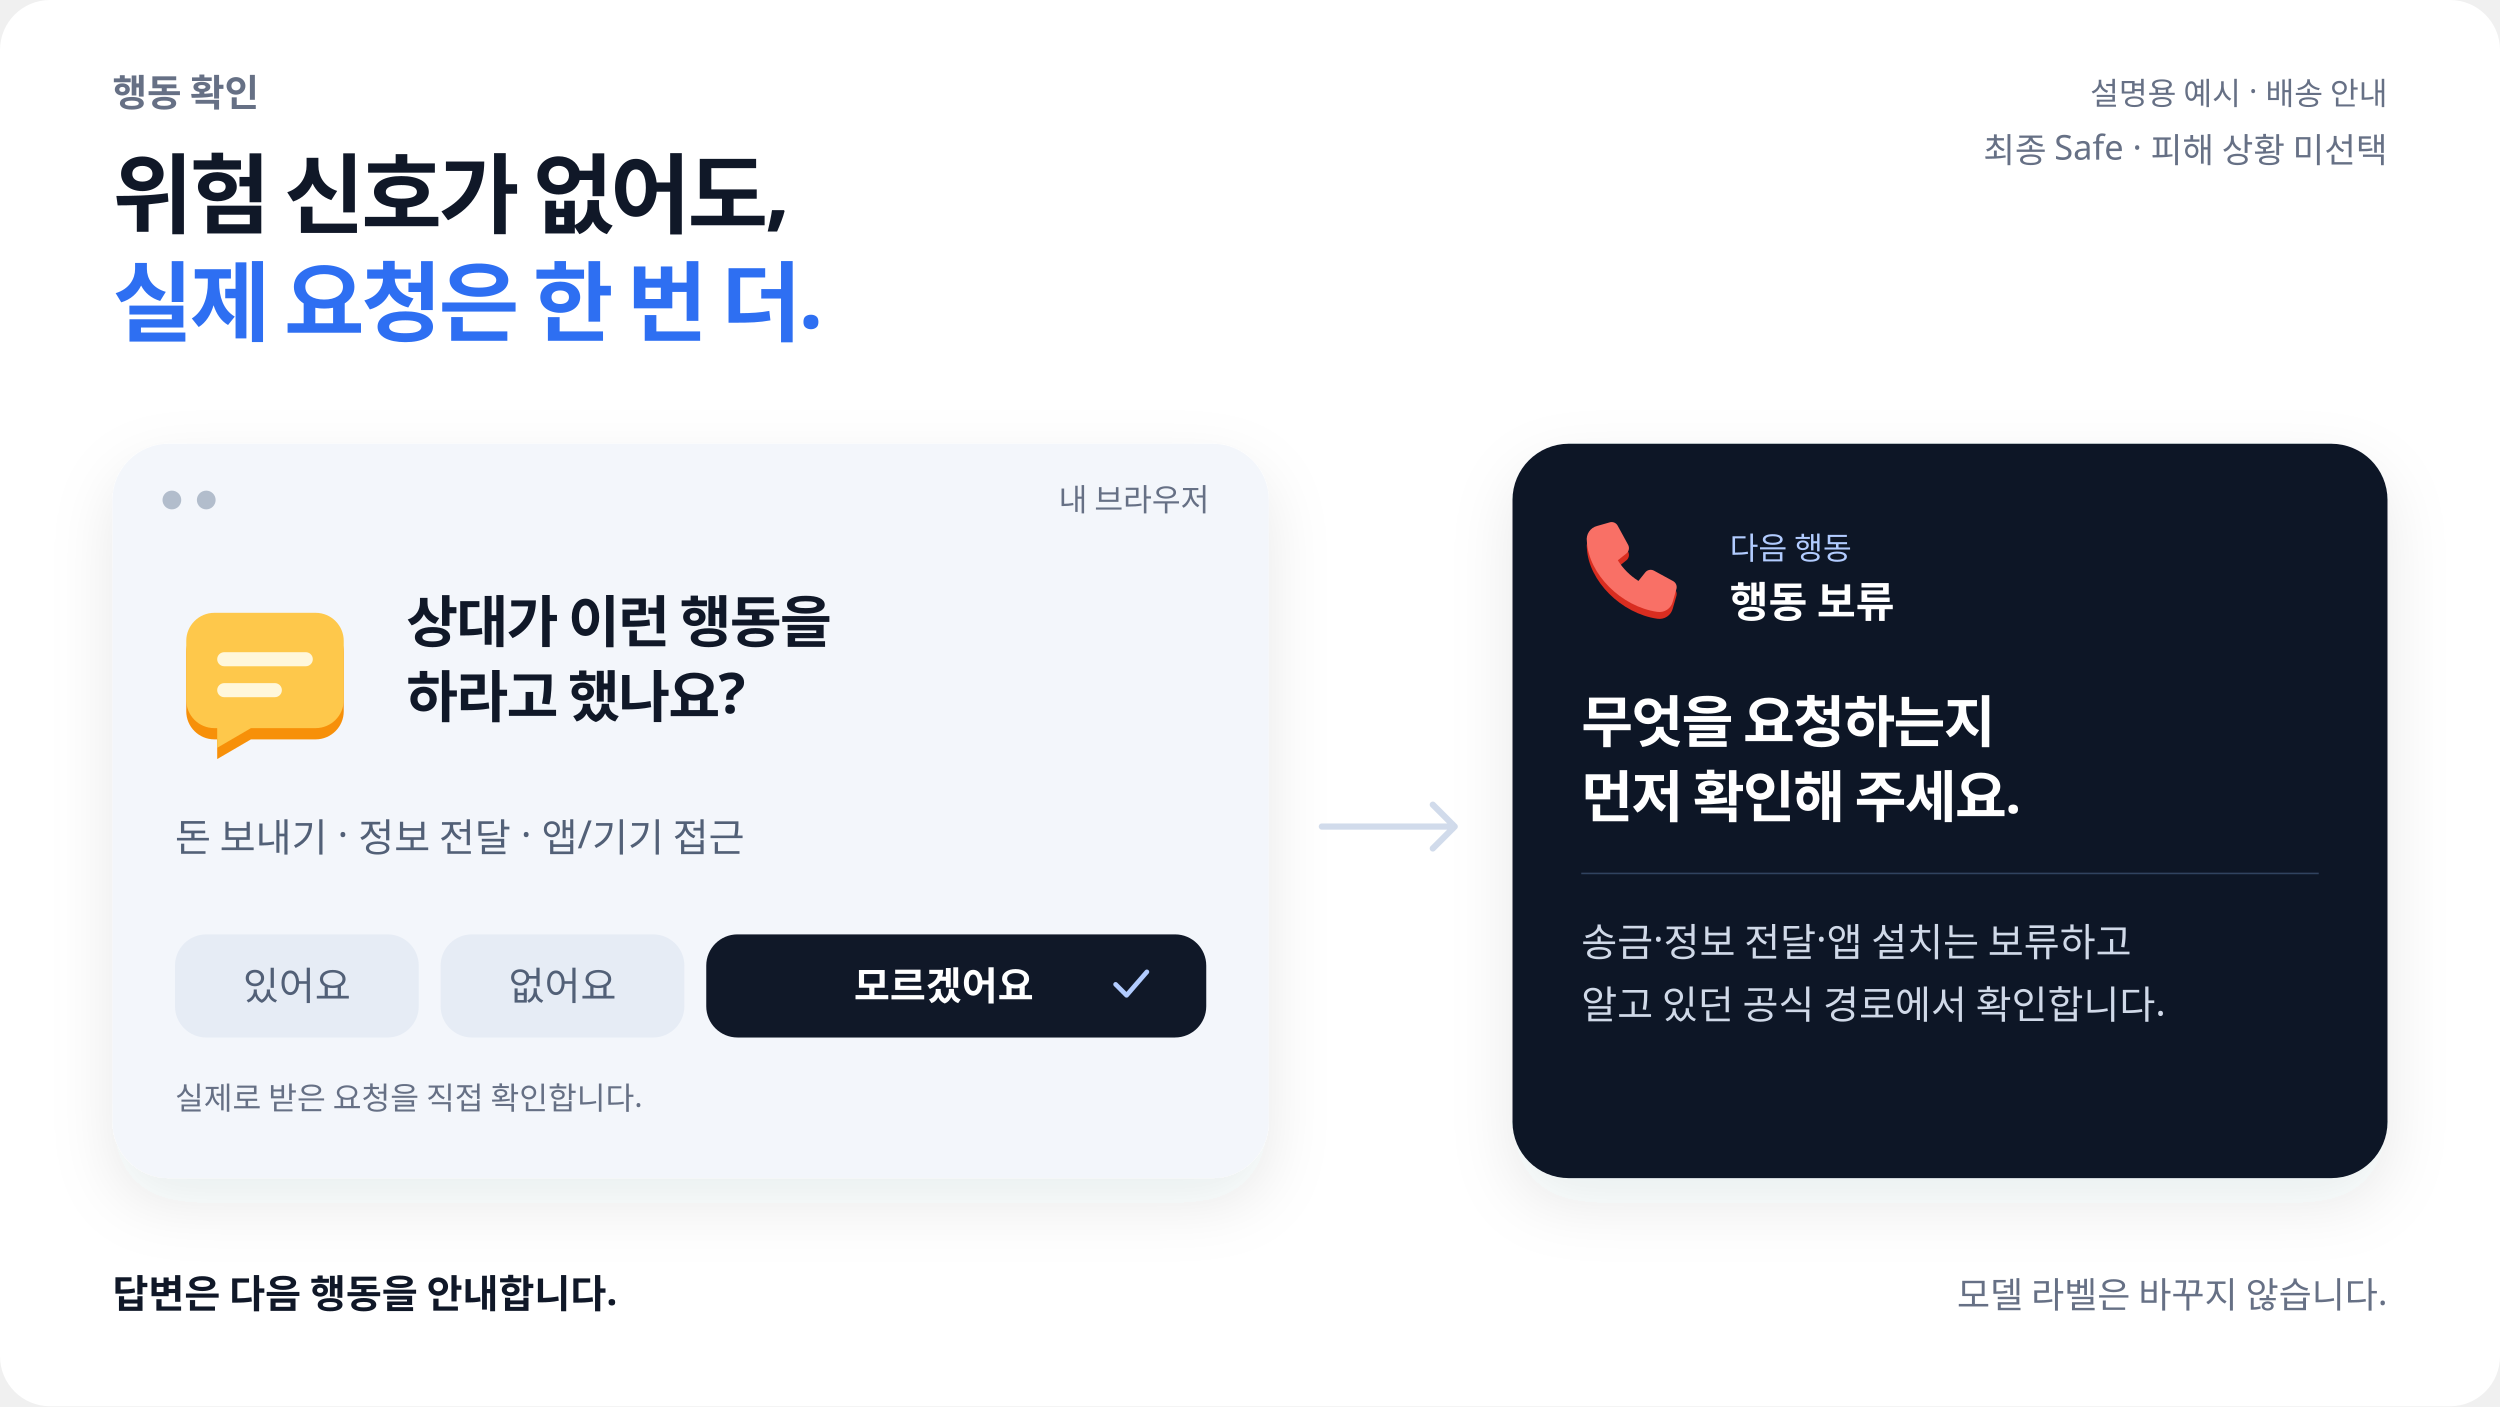
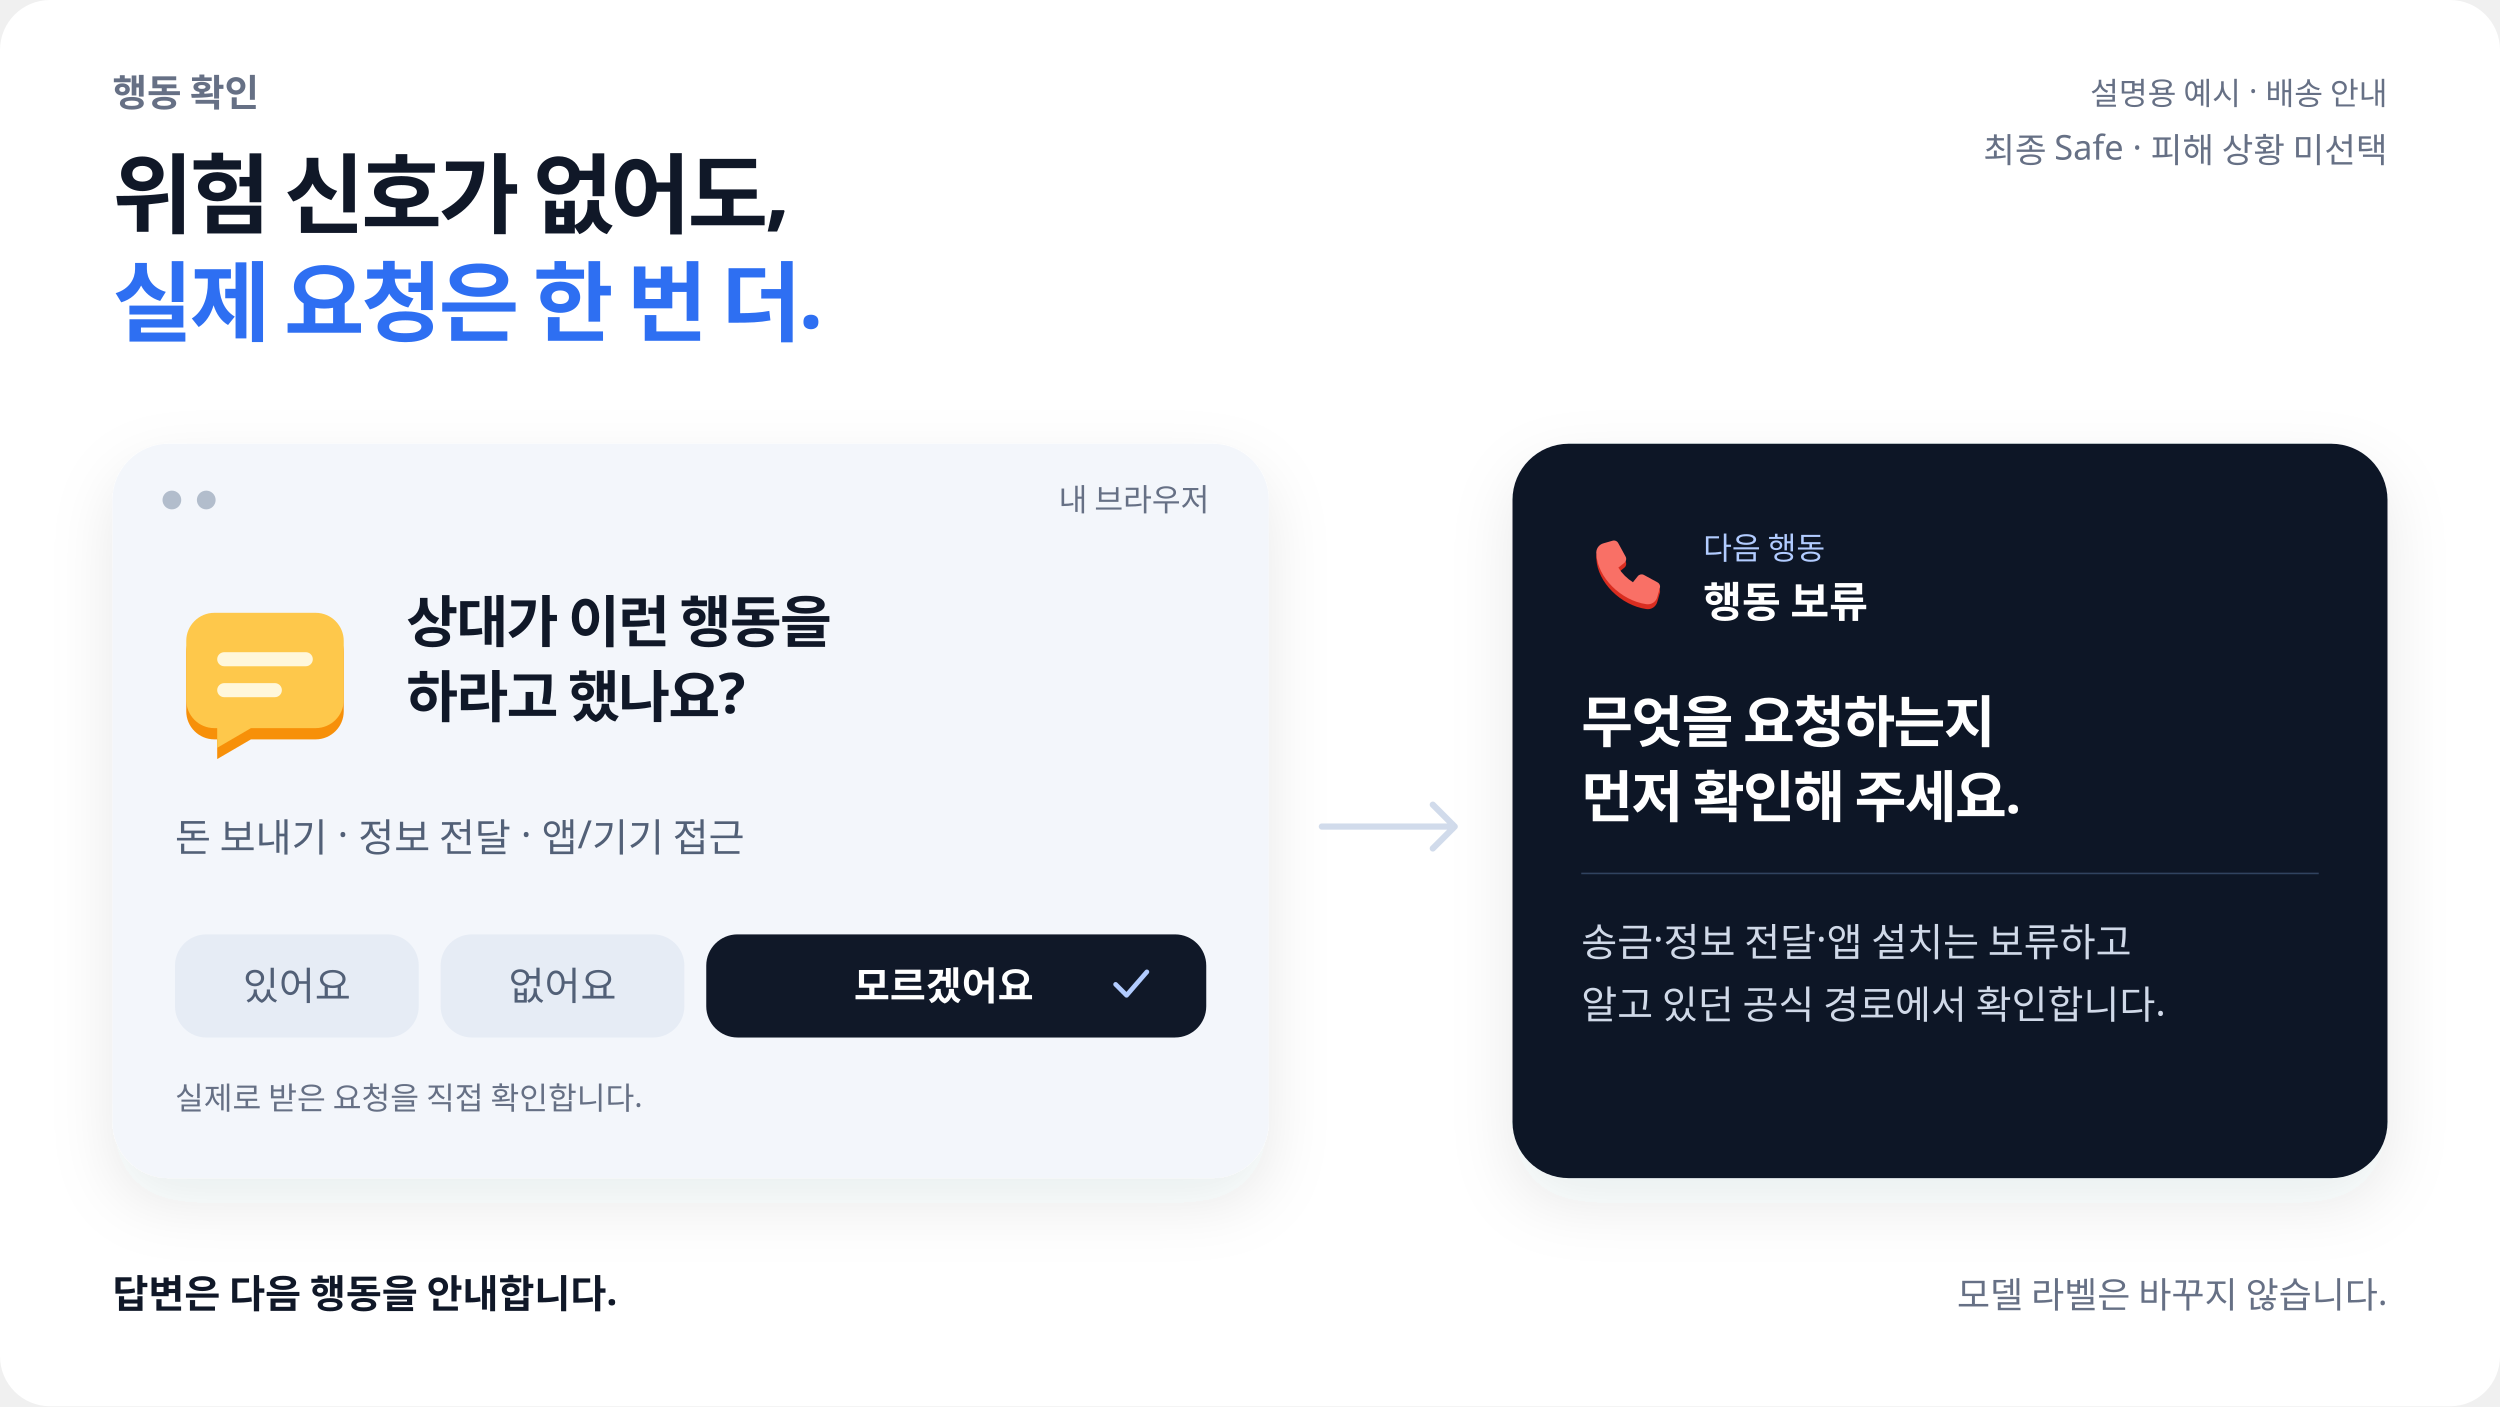
<svg xmlns="http://www.w3.org/2000/svg" width="1600" height="900" viewBox="0 0 1600 900" role="img" aria-labelledby="title desc">
  <defs>
    <filter id="shadow" x="-20%" y="-20%" width="140%" height="160%" color-interpolation-filters="sRGB">
      <feDropShadow dx="0" dy="16" stdDeviation="20" flood-color="#24344D" flood-opacity=".09" />
    </filter>
+     <clipPath id="arrow-reveal" clipPathUnits="userSpaceOnUse">
+       <rect class="path-window" x="842" y="507" width="96" height="44" />
+     </clipPath>
    <g id="message">
      <path d="M14 13h36a10 10 0 0 1 10 10v21a10 10 0 0 1-10 10H27l-12 7V54h-1A10 10 0 0 1 4 44V23a10 10 0 0 1 10-10Z" fill="#F79009" />
      <path d="M14 9h36a10 10 0 0 1 10 10v21a10 10 0 0 1-10 10H27l-12 7V50h-1A10 10 0 0 1 4 40V19A10 10 0 0 1 14 9Z" fill="#FEC84B" />
      <rect x="15" y="23" width="34" height="5" rx="2.5" fill="#FFF7DB" />
      <rect x="15" y="34" width="23" height="5" rx="2.5" fill="#FFF7DB" />
    </g>
    <g id="phone">
      <path d="m12 10 7-2a4 4 0 0 1 5 2l6 11a4 4 0 0 1-1 5l-5 4a38 38 0 0 0 12 12l4-5a4 4 0 0 1 5-1l11 6a4 4 0 0 1 2 5l-2 7a8 8 0 0 1-9 6C26 57 7 38 6 19a8 8 0 0 1 6-9Z" fill="#D92D20" />
      <path d="m12 6 7-2a4 4 0 0 1 5 2l6 11a4 4 0 0 1-1 5l-5 4a38 38 0 0 0 12 12l4-5a4 4 0 0 1 5-1l11 6a4 4 0 0 1 2 5l-2 7a8 8 0 0 1-9 6C26 53 7 34 6 15a8 8 0 0 1 6-9Z" fill="#F97066" />
    </g>
  </defs>
  <style>
    text { font-family: 'Apple SD Gothic Neo', 'Noto Sans KR', sans-serif; }
-     .choice-pulse, .result-pulse { opacity: 0; }
-     .path-pulse { stroke-dasharray: 128; stroke-dashoffset: 128; }
+     .choice-pulse, .path-pulse { opacity: 0; }
    @media (prefers-reduced-motion: no-preference) {
      .choice-pulse { animation: choose 4.8s ease-in-out infinite; }
+       .path-window { animation: trace 4.8s ease-in-out infinite; }
      .path-pulse { animation: connect 4.8s ease-in-out infinite; }
-       .result-pulse { animation: respond 4.8s ease-in-out infinite; }
+       .result-status { animation: status-arrive 4.8s ease-in-out infinite; }
+       .result-title { animation: title-arrive 4.8s ease-in-out infinite; }
+       .result-copy { animation: copy-arrive 4.8s ease-in-out infinite; }
    }
    @keyframes choose { 0%, 6%, 40%, 100% { opacity: 0; } 16%, 27% { opacity: 1; } }
-     @keyframes connect { 0%, 24% { stroke-dashoffset: 128; opacity: 1; } 44%, 57% { stroke-dashoffset: 0; opacity: 1; } 68%, 100% { stroke-dashoffset: 0; opacity: 0; } }
-     @keyframes respond { 0%, 42%, 82%, 100% { opacity: 0; } 53%, 67% { opacity: 1; } }
+     @keyframes trace { 0%, 24% { width: 0; } 44%, 100% { width: 96px; } }
+     @keyframes connect { 0%, 23% { opacity: 0; } 24%, 58% { opacity: 1; } 68%, 100% { opacity: 0; } }
+     @keyframes status-arrive { 0%, 44%, 96%, 100% { opacity: .72; transform: translateY(8px); } 53%, 84% { opacity: 1; transform: translateY(0); } }
+     @keyframes title-arrive { 0%, 50%, 98%, 100% { opacity: .72; transform: translateY(8px); } 61%, 86% { opacity: 1; transform: translateY(0); } }
+     @keyframes copy-arrive { 0%, 58%, 100% { opacity: .72; transform: translateY(8px); } 69%, 88% { opacity: 1; transform: translateY(0); } }
  </style>
  <rect width="1600" height="900" rx="32" fill="#FFFFFF" />
  <g fill="#101828">
    <text x="72" y="68" fill="#667085" font-size="24" font-weight="600">행동 확인</text>
    <text x="72" y="145" font-size="56" font-weight="800" letter-spacing="-2">위험 신호가 없어도,</text>
    <text x="72" y="214" font-size="56" font-weight="800" letter-spacing="-2" fill="#2E6FF2">실제 요청은 한 번 더.</text>
    <text x="1528" y="67" text-anchor="end" font-size="20" fill="#667085">설명용 예시 · 배송 안내</text>
    <text x="1528" y="104" text-anchor="end" font-size="22" fill="#667085">최종 Safe · 피해 상황 미선택</text>
    <rect x="72" y="284" width="740" height="470" rx="36" fill="#F3F6FB" filter="url(#shadow)" />
    <circle cx="110" cy="320" r="6" fill="#B2BDCC" />
    <circle cx="132" cy="320" r="6" fill="#B2BDCC" />
    <text x="774" y="327" text-anchor="end" font-size="20" fill="#667085">내 브라우저</text>
    <g transform="translate(112 376) scale(1.8)">
      <use href="#message" />
    </g>
    <text x="260" y="411" font-size="36" font-weight="700" letter-spacing="-1">상대가 이런 행동을</text>
    <text x="260" y="459" font-size="36" font-weight="700" letter-spacing="-1">하라고 했나요?</text>
    <text x="112" y="545" font-size="25" fill="#526077">돈 보내기 · 정보 전달 · 앱/기기 접근</text>
    <rect x="112" y="598" width="156" height="66" rx="20" fill="#E6ECF5" />
    <rect x="282" y="598" width="156" height="66" rx="20" fill="#E6ECF5" />
    <rect x="452" y="598" width="320" height="66" rx="20" fill="#101828" />
    <rect class="choice-pulse" x="452" y="598" width="320" height="66" rx="20" fill="#2E6FF2" aria-hidden="true" />
    <text x="190" y="640" text-anchor="middle" font-size="25" fill="#526077">있어요</text>
    <text x="360" y="640" text-anchor="middle" font-size="25" fill="#526077">없어요</text>
    <text x="604" y="640" text-anchor="middle" font-size="25" font-weight="700" fill="#FFFFFF">모르겠어요</text>
    <path d="m714 630 7 7 13-15" stroke="#B2CCFF" stroke-width="3" fill="none" stroke-linecap="round" stroke-linejoin="round" />
    <text x="112" y="710" font-size="20" fill="#667085">실제로 받은 요청을 직접 확인합니다.</text>
    <path d="M846 529h85m-14-14 14 14-14 14" fill="none" stroke="#D1DBEB" stroke-width="4" stroke-linecap="round" stroke-linejoin="round" />
-     <path class="path-pulse" d="M846 529h85m-14-14 14 14-14 14" fill="none" stroke="#528BFF" stroke-width="4" stroke-linecap="round" stroke-linejoin="round" aria-hidden="true" />
+     <path class="path-pulse" d="M846 529h85m-14-14 14 14-14 14" fill="none" stroke="#528BFF" stroke-width="4" stroke-linecap="round" stroke-linejoin="round" clip-path="url(#arrow-reveal)" aria-hidden="true" />
    <rect x="968" y="284" width="560" height="470" rx="36" fill="#101828" filter="url(#shadow)" />
-     <rect class="result-pulse" x="970" y="286" width="556" height="466" rx="34" fill="none" stroke="#84ADFF" stroke-width="3" aria-hidden="true" />
-     <g transform="translate(1009 330) scale(1.1)">
-       <use href="#phone" />
+     <g class="result-status">
+       <g transform="translate(1017 343) scale(.78)">
+         <use href="#phone" />
+       </g>
+       <text x="1090" y="358" font-size="20" fill="#B2CCFF">다음 행동</text>
+       <text x="1090" y="395" font-size="27" font-weight="700" fill="#FFFFFF">행동 보류</text>
    </g>
-     <text x="1107" y="358" font-size="20" fill="#B2CCFF">다음 행동</text>
-     <text x="1107" y="395" font-size="27" font-weight="700" fill="#FFFFFF">행동 보류</text>
-     <text x="1012" y="475" font-size="36" font-weight="700" letter-spacing="-1" fill="#FFFFFF">무엇을 요청하는지</text>
-     <text x="1012" y="523" font-size="36" font-weight="700" letter-spacing="-1" fill="#FFFFFF">먼저 확인해 주세요.</text>
+     <g class="result-title">
+       <text x="1012" y="475" font-size="36" font-weight="700" letter-spacing="-1" fill="#FFFFFF">무엇을 요청하는지</text>
+       <text x="1012" y="523" font-size="36" font-weight="700" letter-spacing="-1" fill="#FFFFFF">먼저 확인해 주세요.</text>
+     </g>
    <path d="M1012 559h472" stroke="#30435F" />
-     <text x="1012" y="612" font-size="25" fill="#D0D9E8">송금·정보 전달·앱 설치는 보류하고</text>
-     <text x="1012" y="652" font-size="25" fill="#D0D9E8">알고 있던 공식 경로에서 확인합니다.</text>
+     <g class="result-copy">
+       <text x="1012" y="612" font-size="25" fill="#D0D9E8">송금·정보 전달·앱 설치는 보류하고</text>
+       <text x="1012" y="652" font-size="25" fill="#D0D9E8">알고 있던 공식 경로에서 확인합니다.</text>
+     </g>
    <text x="72" y="837" font-size="25" font-weight="600">답변은 다음 행동을 안내합니다.</text>
    <text x="1528" y="837" text-anchor="end" font-size="23" fill="#667085">모델 라벨은 바꾸지 않습니다.</text>
  </g>
</svg>
